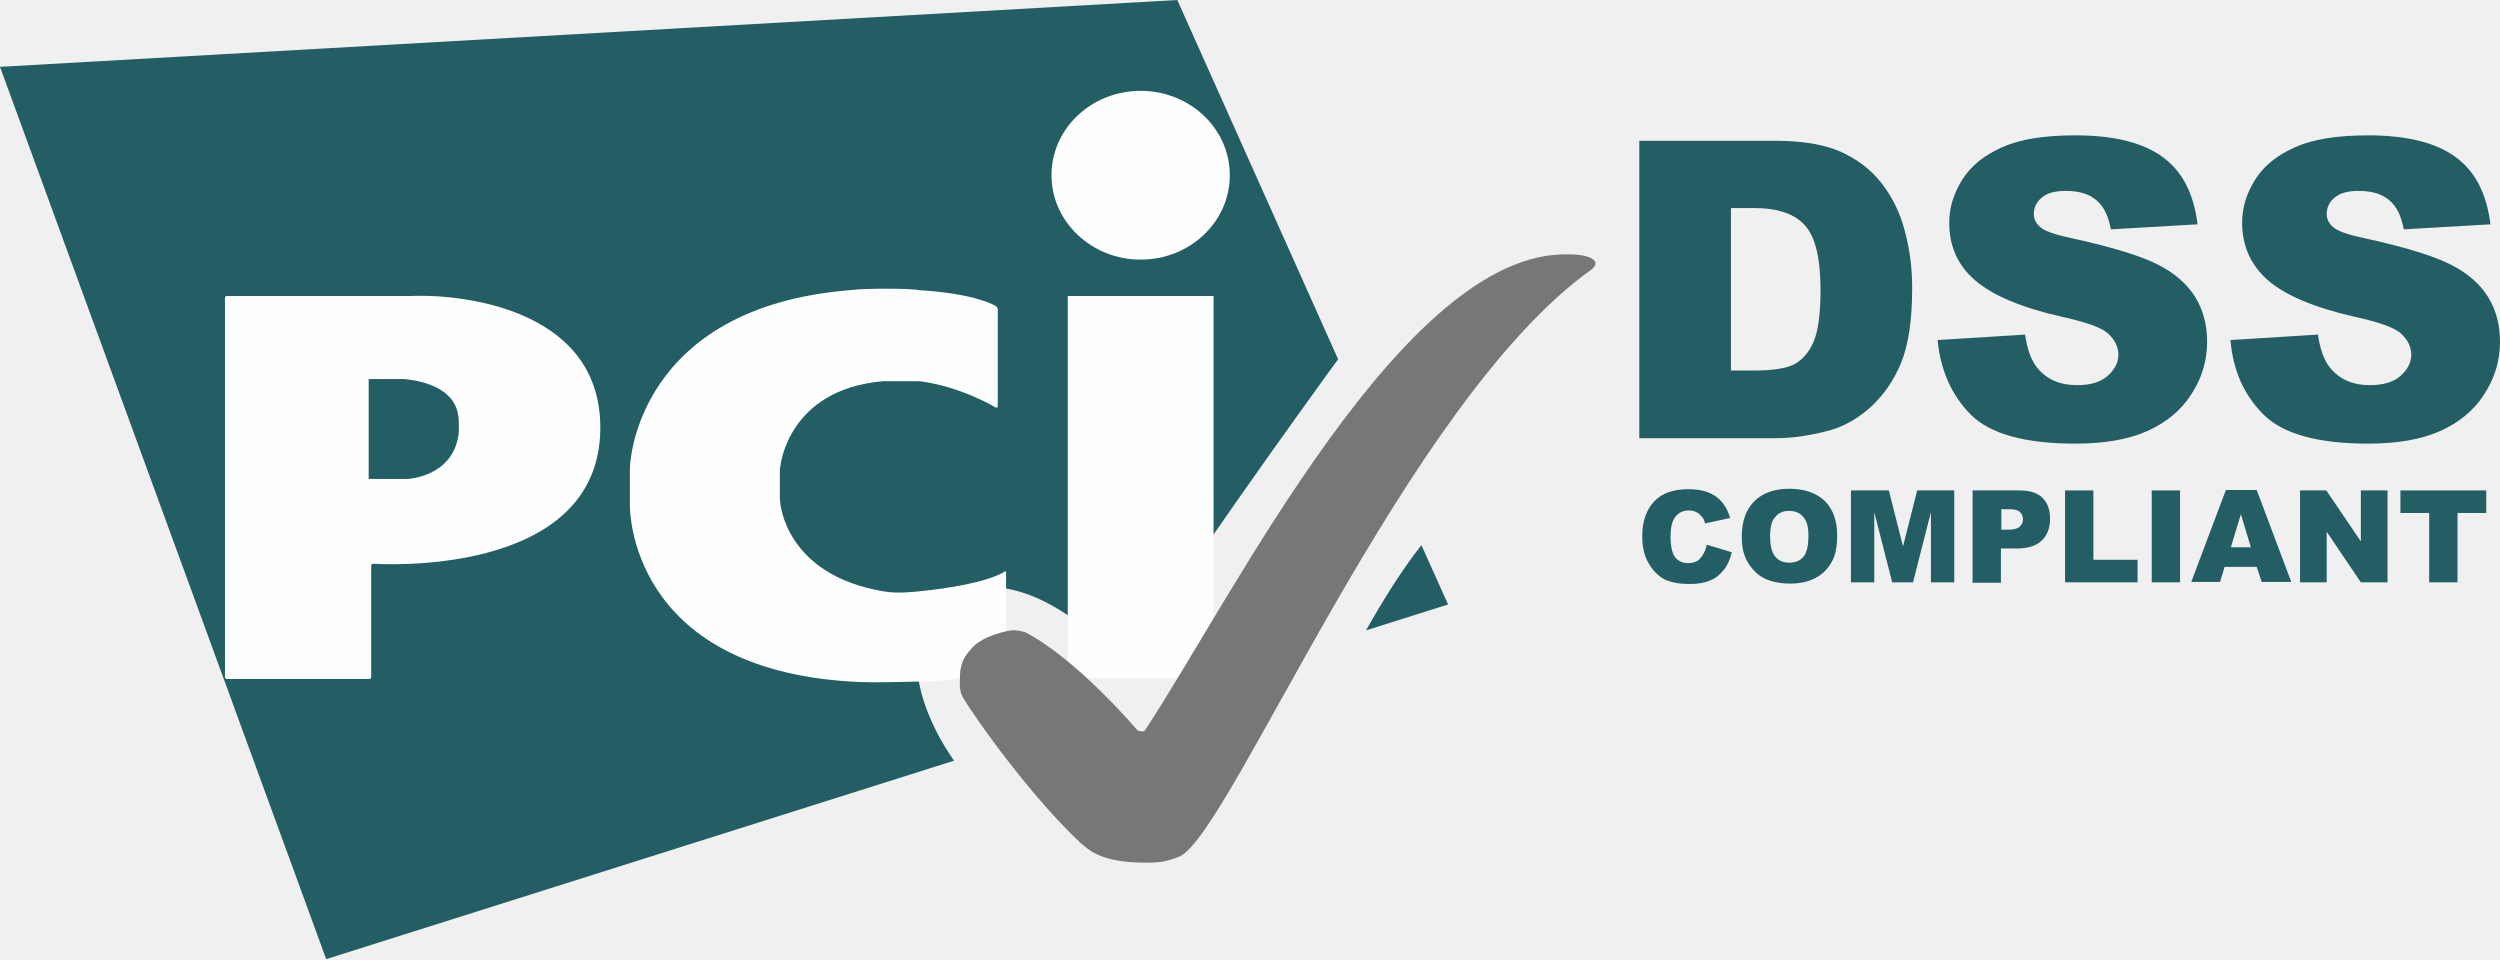
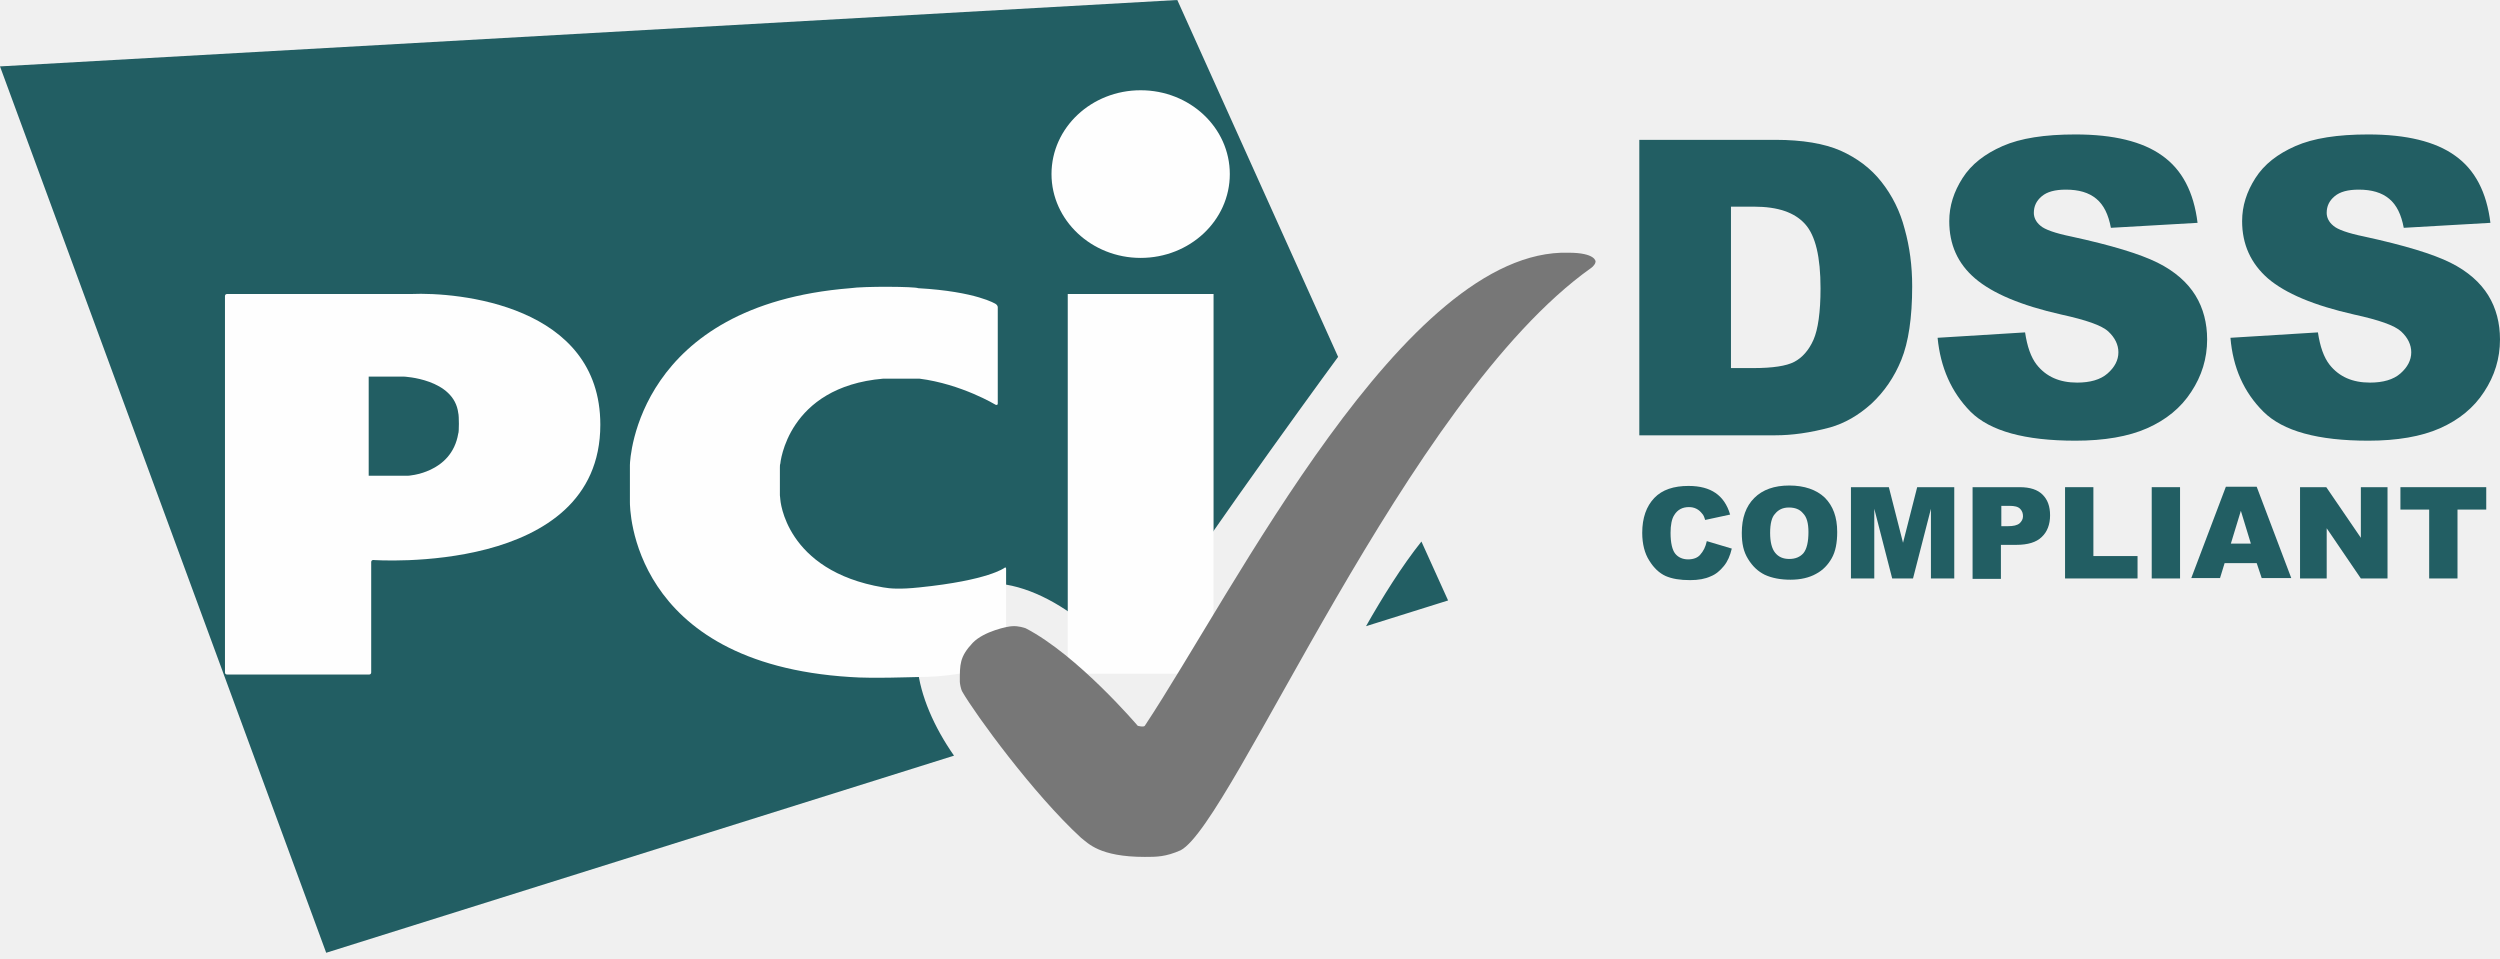
- <svg xmlns="http://www.w3.org/2000/svg" width="318" height="122" viewBox="0 0 318 122" fill="none">
-   <path d="M217.104 69.289L220.284 70.246C220.072 71.149 219.754 71.893 219.277 72.477C218.8 73.062 218.27 73.54 217.581 73.806C216.892 74.124 216.044 74.284 214.985 74.284C213.713 74.284 212.706 74.124 211.858 73.752C211.063 73.381 210.374 72.743 209.791 71.787C209.209 70.883 208.891 69.661 208.891 68.226C208.891 66.314 209.421 64.826 210.427 63.763C211.434 62.7 212.918 62.222 214.773 62.222C216.256 62.222 217.369 62.541 218.217 63.125C219.065 63.71 219.701 64.613 220.072 65.888L216.892 66.579C216.786 66.207 216.68 65.942 216.521 65.782C216.309 65.516 216.097 65.304 215.779 65.144C215.462 64.985 215.144 64.932 214.826 64.932C214.031 64.932 213.395 65.251 212.971 65.942C212.653 66.42 212.494 67.217 212.494 68.226C212.494 69.502 212.706 70.405 213.077 70.883C213.448 71.361 214.031 71.627 214.72 71.627C215.409 71.627 215.938 71.415 216.256 71.043C216.68 70.564 216.945 70.033 217.104 69.289Z" fill="#225E63" />
-   <path d="M221.555 68.226C221.555 66.314 222.085 64.826 223.144 63.763C224.204 62.7 225.688 62.169 227.596 62.169C229.503 62.169 231.04 62.7 232.1 63.71C233.16 64.773 233.69 66.207 233.69 68.12C233.69 69.502 233.478 70.618 233.001 71.468C232.524 72.318 231.888 73.009 230.987 73.487C230.139 73.965 229.026 74.231 227.755 74.231C226.483 74.231 225.37 74.018 224.469 73.593C223.621 73.168 222.932 72.53 222.35 71.574C221.767 70.618 221.555 69.608 221.555 68.226ZM225.158 68.226C225.158 69.395 225.37 70.246 225.794 70.777C226.218 71.308 226.801 71.574 227.596 71.574C228.391 71.574 228.973 71.308 229.397 70.83C229.821 70.299 230.033 69.395 230.033 68.12C230.033 67.004 229.821 66.207 229.344 65.729C228.92 65.198 228.285 64.985 227.543 64.985C226.801 64.985 226.218 65.251 225.794 65.782C225.37 66.207 225.158 67.057 225.158 68.226Z" fill="#225E63" />
-   <path d="M235.545 62.382H240.262L242.063 69.502L243.865 62.382H248.581V74.071H245.614V65.144L243.335 74.071H240.686L238.407 65.144V74.071H235.439V62.382H235.545Z" fill="#225E63" />
-   <path d="M250.912 62.382H256.9C258.225 62.382 259.179 62.7 259.815 63.338C260.451 63.975 260.768 64.826 260.768 65.995C260.768 67.164 260.398 68.12 259.709 68.758C259.02 69.448 257.907 69.767 256.476 69.767H254.516V74.124H250.912V62.382ZM254.516 67.376H255.416C256.105 67.376 256.582 67.27 256.9 67.004C257.165 66.739 257.324 66.473 257.324 66.101C257.324 65.729 257.218 65.41 256.953 65.144C256.688 64.879 256.264 64.773 255.575 64.773H254.568V67.376H254.516Z" fill="#225E63" />
-   <path d="M262.676 62.382H266.279V71.202H271.896V74.071H262.676V62.382Z" fill="#225E63" />
-   <path d="M273.699 62.382H277.303V74.071H273.699V62.382Z" fill="#225E63" />
-   <path d="M287.052 72.105H282.972L282.389 74.018H278.732L283.131 62.328H287.052L291.45 74.018H287.688L287.052 72.105ZM286.31 69.608L285.038 65.41L283.767 69.608H286.31Z" fill="#225E63" />
-   <path d="M292.564 62.382H295.903L300.301 68.864V62.382H303.693V74.071H300.301L295.956 67.642V74.071H292.564V62.382Z" fill="#225E63" />
-   <path d="M305.281 62.382H316.25V65.251H312.594V74.071H308.991V65.251H305.334V62.382H305.281Z" fill="#225E63" />
-   <path d="M173.758 80.182L184.197 76.888L180.806 69.342C178.315 72.477 175.825 76.516 173.758 80.182ZM170.208 45.697L149.753 0L0 8.502L41.492 122L121.35 96.76C116.263 89.428 114.408 80.713 120.29 76.463C126.861 71.68 136.77 77.207 143.076 85.017C149.17 74.815 166.286 51.064 170.208 45.697Z" fill="#225E63" />
-   <path d="M145.09 33.024C151.343 33.024 156.43 28.242 156.43 22.291C156.43 16.339 151.343 11.557 145.09 11.557C138.837 11.557 133.75 16.339 133.75 22.291C133.75 28.189 138.837 33.024 145.09 33.024ZM135.817 37.647H154.364V86.266H135.817V37.647Z" fill="#FEFEFE" />
-   <path d="M126.649 51.834C126.808 51.887 126.914 51.834 126.914 51.675V39.347C126.914 39.188 126.808 39.028 126.649 38.922C126.649 38.922 124.212 37.328 116.793 36.903C116.422 36.69 109.904 36.637 108.155 36.903C81.13 39.081 80.123 58.688 80.123 59.539V64.321C80.123 64.905 80.123 84.938 108.155 86.691C110.911 86.904 116.263 86.691 116.793 86.691C123.258 86.691 127.709 84.725 127.709 84.725C127.868 84.672 127.974 84.513 127.974 84.353V72.823C127.974 72.663 127.868 72.61 127.762 72.716C127.762 72.716 125.748 74.311 116.952 75.214C114.461 75.479 113.243 75.373 112.342 75.214C99.836 73.088 99.253 63.949 99.253 63.949C99.253 63.789 99.2 63.524 99.2 63.418V59.911C99.2 59.751 99.2 59.486 99.253 59.379C99.253 59.379 100.101 49.549 112.342 48.486H116.952C122.304 49.177 126.649 51.834 126.649 51.834Z" fill="#FEFEFE" />
-   <path d="M28.615 86.107C28.615 86.266 28.721 86.372 28.88 86.372H46.95C47.109 86.372 47.215 86.266 47.215 86.107V71.972C47.215 71.813 47.321 71.707 47.48 71.707C47.48 71.707 76.36 73.779 76.36 54.385C76.36 39.028 58.237 37.381 52.302 37.647H28.88C28.721 37.647 28.615 37.753 28.615 37.912V86.107ZM46.897 60.92V48.221H51.348C51.348 48.221 57.76 48.486 58.29 52.897C58.396 53.215 58.396 55.394 58.29 55.5C57.442 60.654 51.878 60.92 51.878 60.92H46.897Z" fill="#FEFEFE" />
-   <path d="M145.62 109.726C147.104 109.726 148.27 109.726 150.177 108.875C156.748 105.422 178.952 51.064 202.374 34.326C202.533 34.219 202.692 34.06 202.798 33.901C202.957 33.688 202.957 33.476 202.957 33.476C202.957 33.476 202.957 32.36 199.512 32.36C178.687 31.775 157.013 75.612 145.62 92.935C145.461 93.147 144.719 92.935 144.719 92.935C144.719 92.935 137.088 83.902 130.465 80.448C130.306 80.395 129.564 80.129 128.769 80.182C128.239 80.182 125.165 80.82 123.735 82.308C122.039 84.114 122.092 85.124 122.092 87.302C122.092 87.462 122.198 88.206 122.41 88.578C124.053 91.447 131.418 101.649 137.512 107.281C138.413 107.972 139.844 109.726 145.62 109.726Z" fill="#777777" />
-   <path d="M208.52 17.907H225.848C229.292 17.907 232.048 18.385 234.114 19.288C236.234 20.245 237.983 21.573 239.307 23.274C240.685 25.027 241.692 27.046 242.275 29.331C242.911 31.616 243.229 34.06 243.229 36.664C243.229 40.702 242.752 43.837 241.851 46.069C240.95 48.301 239.678 50.16 238.036 51.701C236.393 53.189 234.644 54.199 232.789 54.73C230.246 55.421 227.914 55.74 225.848 55.74H208.52V17.907ZM220.178 26.462V47.132H223.039C225.477 47.132 227.225 46.866 228.232 46.335C229.239 45.803 230.087 44.847 230.67 43.518C231.253 42.19 231.571 39.958 231.571 36.929C231.571 32.891 230.935 30.181 229.61 28.693C228.285 27.206 226.166 26.462 223.092 26.462H220.178Z" fill="#225E63" />
-   <path d="M246.461 43.253L257.589 42.562C257.854 44.368 258.331 45.75 259.073 46.706C260.292 48.247 261.987 48.991 264.213 48.991C265.856 48.991 267.18 48.619 268.081 47.822C268.982 47.025 269.459 46.122 269.459 45.112C269.459 44.156 269.035 43.253 268.187 42.456C267.339 41.659 265.326 40.968 262.199 40.277C257.059 39.108 253.456 37.567 251.23 35.654C249.005 33.741 247.945 31.297 247.945 28.322C247.945 26.355 248.528 24.549 249.64 22.795C250.753 21.042 252.449 19.713 254.728 18.704C257.006 17.694 260.08 17.216 264.001 17.216C268.823 17.216 272.533 18.119 275.023 19.926C277.567 21.733 279.051 24.602 279.527 28.534L268.505 29.172C268.187 27.471 267.604 26.249 266.651 25.452C265.697 24.655 264.425 24.283 262.782 24.283C261.404 24.283 260.398 24.549 259.709 25.133C259.02 25.718 258.702 26.409 258.702 27.259C258.702 27.843 258.967 28.428 259.55 28.906C260.08 29.384 261.404 29.862 263.471 30.288C268.558 31.403 272.215 32.519 274.44 33.635C276.666 34.751 278.256 36.186 279.262 37.833C280.269 39.48 280.746 41.393 280.746 43.465C280.746 45.909 280.057 48.141 278.733 50.16C277.408 52.233 275.5 53.774 273.116 54.836C270.731 55.899 267.657 56.43 264.001 56.43C257.589 56.43 253.138 55.208 250.647 52.711C248.21 50.214 246.832 47.078 246.461 43.253Z" fill="#225E63" />
-   <path d="M283.715 43.253L294.843 42.562C295.108 44.368 295.585 45.75 296.327 46.706C297.546 48.247 299.241 48.991 301.467 48.991C303.11 48.991 304.434 48.619 305.335 47.822C306.236 47.025 306.713 46.122 306.713 45.112C306.713 44.156 306.289 43.253 305.441 42.456C304.593 41.659 302.58 40.968 299.453 40.277C294.313 39.108 290.71 37.567 288.484 35.654C286.311 33.741 285.199 31.297 285.199 28.322C285.199 26.355 285.781 24.549 286.894 22.795C288.007 21.042 289.703 19.713 291.981 18.704C294.26 17.694 297.334 17.216 301.255 17.216C306.077 17.216 309.786 18.119 312.277 19.926C314.821 21.733 316.304 24.602 316.781 28.534L305.759 29.172C305.441 27.471 304.858 26.249 303.904 25.452C302.951 24.655 301.679 24.283 300.036 24.283C298.658 24.283 297.652 24.549 296.963 25.133C296.274 25.718 295.956 26.409 295.956 27.259C295.956 27.843 296.221 28.428 296.804 28.906C297.334 29.384 298.658 29.862 300.725 30.288C305.812 31.403 309.469 32.519 311.694 33.635C313.92 34.751 315.51 36.186 316.516 37.833C317.523 39.48 318 41.393 318 43.465C318 45.909 317.311 48.141 315.986 50.16C314.662 52.233 312.754 53.774 310.369 54.836C307.985 55.899 304.911 56.43 301.255 56.43C294.843 56.43 290.392 55.208 287.901 52.711C285.411 50.214 284.033 47.078 283.715 43.253Z" fill="#225E63" />
+ <svg xmlns="http://www.w3.org/2000/svg" width="339" height="130" viewBox="0 0 339 130" fill="none">
+   <g clip-path="url(#clip0_2566_1197)">
+     <path d="M231.442 73.376L234.831 74.389C234.605 75.345 234.266 76.133 233.758 76.752C233.249 77.371 232.684 77.877 231.95 78.159C231.216 78.496 230.312 78.665 229.182 78.665C227.826 78.665 226.753 78.496 225.849 78.103C225.002 77.709 224.267 77.033 223.646 76.02C223.024 75.064 222.686 73.77 222.686 72.251C222.686 70.225 223.25 68.649 224.324 67.524C225.397 66.398 226.979 65.892 228.956 65.892C230.538 65.892 231.724 66.23 232.628 66.849C233.532 67.468 234.21 68.424 234.605 69.775L231.216 70.506C231.103 70.112 230.99 69.831 230.82 69.662C230.594 69.381 230.368 69.156 230.029 68.987C229.69 68.818 229.351 68.762 229.012 68.762C228.165 68.762 227.487 69.099 227.035 69.831C226.696 70.337 226.527 71.181 226.527 72.251C226.527 73.601 226.753 74.558 227.148 75.064C227.544 75.57 228.165 75.852 228.9 75.852C229.634 75.852 230.199 75.627 230.538 75.233C230.99 74.726 231.272 74.164 231.442 73.376Z" fill="#225E63" />
+     <path d="M236.188 72.25C236.188 70.225 236.752 68.649 237.882 67.524C239.012 66.398 240.594 65.836 242.627 65.836C244.661 65.836 246.299 66.398 247.429 67.468C248.559 68.593 249.124 70.112 249.124 72.138C249.124 73.601 248.898 74.783 248.389 75.683C247.881 76.583 247.203 77.315 246.243 77.821C245.339 78.328 244.153 78.609 242.797 78.609C241.441 78.609 240.255 78.384 239.294 77.934C238.391 77.484 237.656 76.808 237.035 75.795C236.413 74.783 236.188 73.713 236.188 72.25ZM240.029 72.25C240.029 73.488 240.255 74.389 240.707 74.951C241.159 75.514 241.78 75.795 242.627 75.795C243.475 75.795 244.096 75.514 244.548 75.008C245 74.445 245.226 73.488 245.226 72.138C245.226 70.956 245 70.112 244.492 69.606C244.04 69.043 243.362 68.818 242.571 68.818C241.78 68.818 241.159 69.099 240.707 69.662C240.255 70.112 240.029 71.013 240.029 72.25Z" fill="#225E63" />
+     <path d="M251.101 66.061H256.129L258.05 73.601L259.97 66.061H264.998V78.44H261.834V68.987L259.405 78.44H256.581L254.152 68.987V78.44H250.988V66.061H251.101Z" fill="#225E63" />
+     <path d="M267.482 66.061H273.866C275.278 66.061 276.295 66.398 276.973 67.074C277.651 67.749 277.99 68.649 277.99 69.887C277.99 71.125 277.594 72.138 276.86 72.813C276.125 73.545 274.939 73.882 273.414 73.882H271.324V78.496H267.482V66.061ZM271.324 71.35H272.284C273.018 71.35 273.527 71.238 273.866 70.956C274.148 70.675 274.318 70.394 274.318 70C274.318 69.606 274.205 69.268 273.922 68.987C273.64 68.706 273.188 68.593 272.454 68.593H271.38V71.35H271.324Z" fill="#225E63" />
+     <path d="M280.021 66.061H283.863V75.402H289.851V78.44H280.021V66.061Z" fill="#225E63" />
+     <path d="M291.773 66.061H295.615V78.44H291.773V66.061Z" fill="#225E63" />
+     <path d="M306.008 76.358H301.658L301.037 78.384H297.139L301.827 66.004H306.008L310.696 78.384H306.686L306.008 76.358ZM305.217 73.713L303.861 69.268L302.505 73.713H305.217Z" fill="#225E63" />
+     <path d="M311.885 66.061H315.444L320.132 72.926V66.061H323.748V78.44H320.132L315.5 71.632V78.44H311.885V66.061Z" fill="#225E63" />
+     <path d="M325.441 66.061H337.135V69.099H333.237V78.44H329.396V69.099H325.498V66.061H325.441Z" fill="#225E63" />
+     <path d="M185.233 84.911L196.361 81.422L192.746 73.432C190.091 76.752 187.436 81.028 185.233 84.911ZM181.448 48.392L159.642 0L0 9.003L44.232 129.195L129.363 102.467C123.94 94.702 121.963 85.474 128.234 80.972C135.238 75.908 145.802 81.76 152.525 90.032C159.021 79.228 177.267 54.075 181.448 48.392Z" fill="#225E63" />
+     <path d="M154.673 34.972C161.339 34.972 166.762 29.907 166.762 23.605C166.762 17.303 161.339 12.239 154.673 12.239C148.007 12.239 142.584 17.303 142.584 23.605C142.584 29.851 148.007 34.972 154.673 34.972ZM144.787 39.867H164.559V91.354H144.787V39.867Z" fill="#FEFEFE" />
+     <path d="M135.015 54.891C135.184 54.947 135.297 54.891 135.297 54.722V41.668C135.297 41.499 135.184 41.33 135.015 41.218C135.015 41.218 132.416 39.529 124.507 39.079C124.112 38.854 117.164 38.798 115.3 39.079C86.489 41.386 85.416 62.15 85.416 63.05V68.115C85.416 68.734 85.416 89.947 115.3 91.804C118.237 92.029 123.943 91.804 124.507 91.804C131.399 91.804 136.145 89.722 136.145 89.722C136.314 89.666 136.427 89.497 136.427 89.328V77.118C136.427 76.949 136.314 76.893 136.201 77.005C136.201 77.005 134.054 78.693 124.677 79.65C122.022 79.931 120.723 79.819 119.762 79.65C106.431 77.399 105.809 67.721 105.809 67.721C105.809 67.552 105.753 67.27 105.753 67.158V63.444C105.753 63.275 105.753 62.994 105.809 62.882C105.809 62.882 106.713 52.472 119.762 51.346H124.677C130.383 52.078 135.015 54.891 135.015 54.891Z" fill="#FEFEFE" />
+     <path d="M30.506 91.185C30.506 91.354 30.619 91.466 30.788 91.466H50.052C50.221 91.466 50.334 91.354 50.334 91.185V76.217C50.334 76.049 50.447 75.936 50.617 75.936C50.617 75.936 81.404 78.131 81.404 57.592C81.404 41.33 62.084 39.586 55.757 39.867H30.788C30.619 39.867 30.506 39.98 30.506 40.148V91.185ZM49.995 64.513V51.065H54.74C54.74 51.065 61.576 51.346 62.141 56.017C62.254 56.354 62.254 58.661 62.141 58.774C61.237 64.232 55.305 64.513 55.305 64.513H49.995Z" fill="#FEFEFE" />
+     <path d="M155.236 116.197C156.818 116.197 158.061 116.197 160.095 115.297C167.099 111.639 190.769 54.075 215.738 36.35C215.907 36.238 216.077 36.069 216.19 35.9C216.359 35.675 216.359 35.45 216.359 35.45C216.359 35.45 216.359 34.268 212.687 34.268C190.486 33.649 167.382 80.072 155.236 98.416C155.067 98.641 154.276 98.416 154.276 98.416C154.276 98.416 146.141 88.85 139.08 85.192C138.911 85.136 138.12 84.855 137.272 84.911C136.707 84.911 133.431 85.586 131.906 87.162C130.098 89.075 130.154 90.144 130.154 92.451C130.154 92.62 130.267 93.408 130.493 93.802C132.245 96.84 140.097 107.644 146.593 113.609C147.554 114.34 149.079 116.197 155.236 116.197Z" fill="#777777" />
+     <path d="M222.291 18.963H240.763C244.435 18.963 247.373 19.469 249.576 20.426C251.836 21.439 253.7 22.846 255.112 24.646C256.581 26.503 257.654 28.641 258.276 31.061C258.953 33.48 259.292 36.069 259.292 38.826C259.292 43.103 258.784 46.422 257.824 48.786C256.863 51.149 255.507 53.119 253.756 54.751C252.005 56.326 250.141 57.395 248.164 57.958C245.452 58.689 242.967 59.027 240.763 59.027H222.291V18.963ZM234.719 28.022V49.911H237.769C240.368 49.911 242.232 49.63 243.306 49.067C244.379 48.505 245.283 47.492 245.904 46.085C246.525 44.678 246.864 42.315 246.864 39.108C246.864 34.831 246.187 31.961 244.774 30.386C243.362 28.81 241.102 28.022 237.826 28.022H234.719Z" fill="#225E63" />
+     <path d="M262.738 45.804L274.601 45.072C274.884 46.985 275.392 48.448 276.183 49.461C277.482 51.093 279.29 51.881 281.663 51.881C283.414 51.881 284.826 51.487 285.786 50.643C286.747 49.799 287.255 48.842 287.255 47.773C287.255 46.76 286.803 45.804 285.899 44.959C284.996 44.115 282.849 43.384 279.516 42.653C274.036 41.414 270.195 39.783 267.822 37.757C265.45 35.731 264.32 33.143 264.32 29.992C264.32 27.91 264.941 25.997 266.128 24.14C267.314 22.283 269.122 20.876 271.551 19.807C273.98 18.738 277.256 18.231 281.437 18.231C286.577 18.231 290.532 19.188 293.187 21.101C295.898 23.014 297.48 26.053 297.988 30.217L286.238 30.892C285.899 29.091 285.278 27.797 284.261 26.953C283.244 26.109 281.889 25.715 280.137 25.715C278.669 25.715 277.595 25.997 276.861 26.616C276.127 27.235 275.788 27.966 275.788 28.866C275.788 29.485 276.07 30.104 276.691 30.611C277.256 31.117 278.669 31.624 280.872 32.074C286.295 33.255 290.193 34.437 292.565 35.619C294.938 36.8 296.633 38.32 297.706 40.064C298.779 41.808 299.288 43.834 299.288 46.029C299.288 48.617 298.553 50.98 297.141 53.119C295.729 55.313 293.695 56.945 291.153 58.07C288.611 59.196 285.335 59.758 281.437 59.758C274.601 59.758 269.856 58.464 267.201 55.82C264.602 53.175 263.134 49.855 262.738 45.804Z" fill="#225E63" />
+     <path d="M302.449 45.804L314.312 45.072C314.595 46.985 315.103 48.448 315.894 49.461C317.193 51.093 319.001 51.881 321.374 51.881C323.125 51.881 324.537 51.487 325.497 50.643C326.458 49.799 326.966 48.842 326.966 47.773C326.966 46.76 326.514 45.804 325.61 44.96C324.707 44.115 322.56 43.384 319.227 42.653C313.747 41.415 309.906 39.783 307.533 37.757C305.217 35.731 304.031 33.143 304.031 29.992C304.031 27.91 304.652 25.997 305.839 24.14C307.025 22.283 308.833 20.876 311.262 19.807C313.691 18.738 316.967 18.231 321.148 18.231C326.288 18.231 330.243 19.188 332.898 21.101C335.609 23.014 337.191 26.053 337.699 30.217L325.949 30.892C325.61 29.091 324.989 27.797 323.972 26.953C322.955 26.109 321.6 25.715 319.848 25.715C318.38 25.715 317.306 25.997 316.572 26.616C315.837 27.235 315.499 27.966 315.499 28.866C315.499 29.485 315.781 30.104 316.402 30.611C316.967 31.117 318.38 31.624 320.583 32.074C326.006 33.255 329.904 34.437 332.276 35.619C334.649 36.8 336.344 38.32 337.417 40.064C338.49 41.809 338.999 43.834 338.999 46.029C338.999 48.617 338.264 50.98 336.852 53.119C335.44 55.313 333.406 56.945 330.864 58.071C328.322 59.196 325.045 59.758 321.148 59.758C314.312 59.758 309.567 58.464 306.912 55.82C304.257 53.175 302.788 49.855 302.449 45.804Z" fill="#225E63" />
+   </g>
+   <defs>
+     <clipPath id="clip0_2566_1197">
+       <rect width="339" height="129.195" fill="white" />
+     </clipPath>
+   </defs>
</svg>
